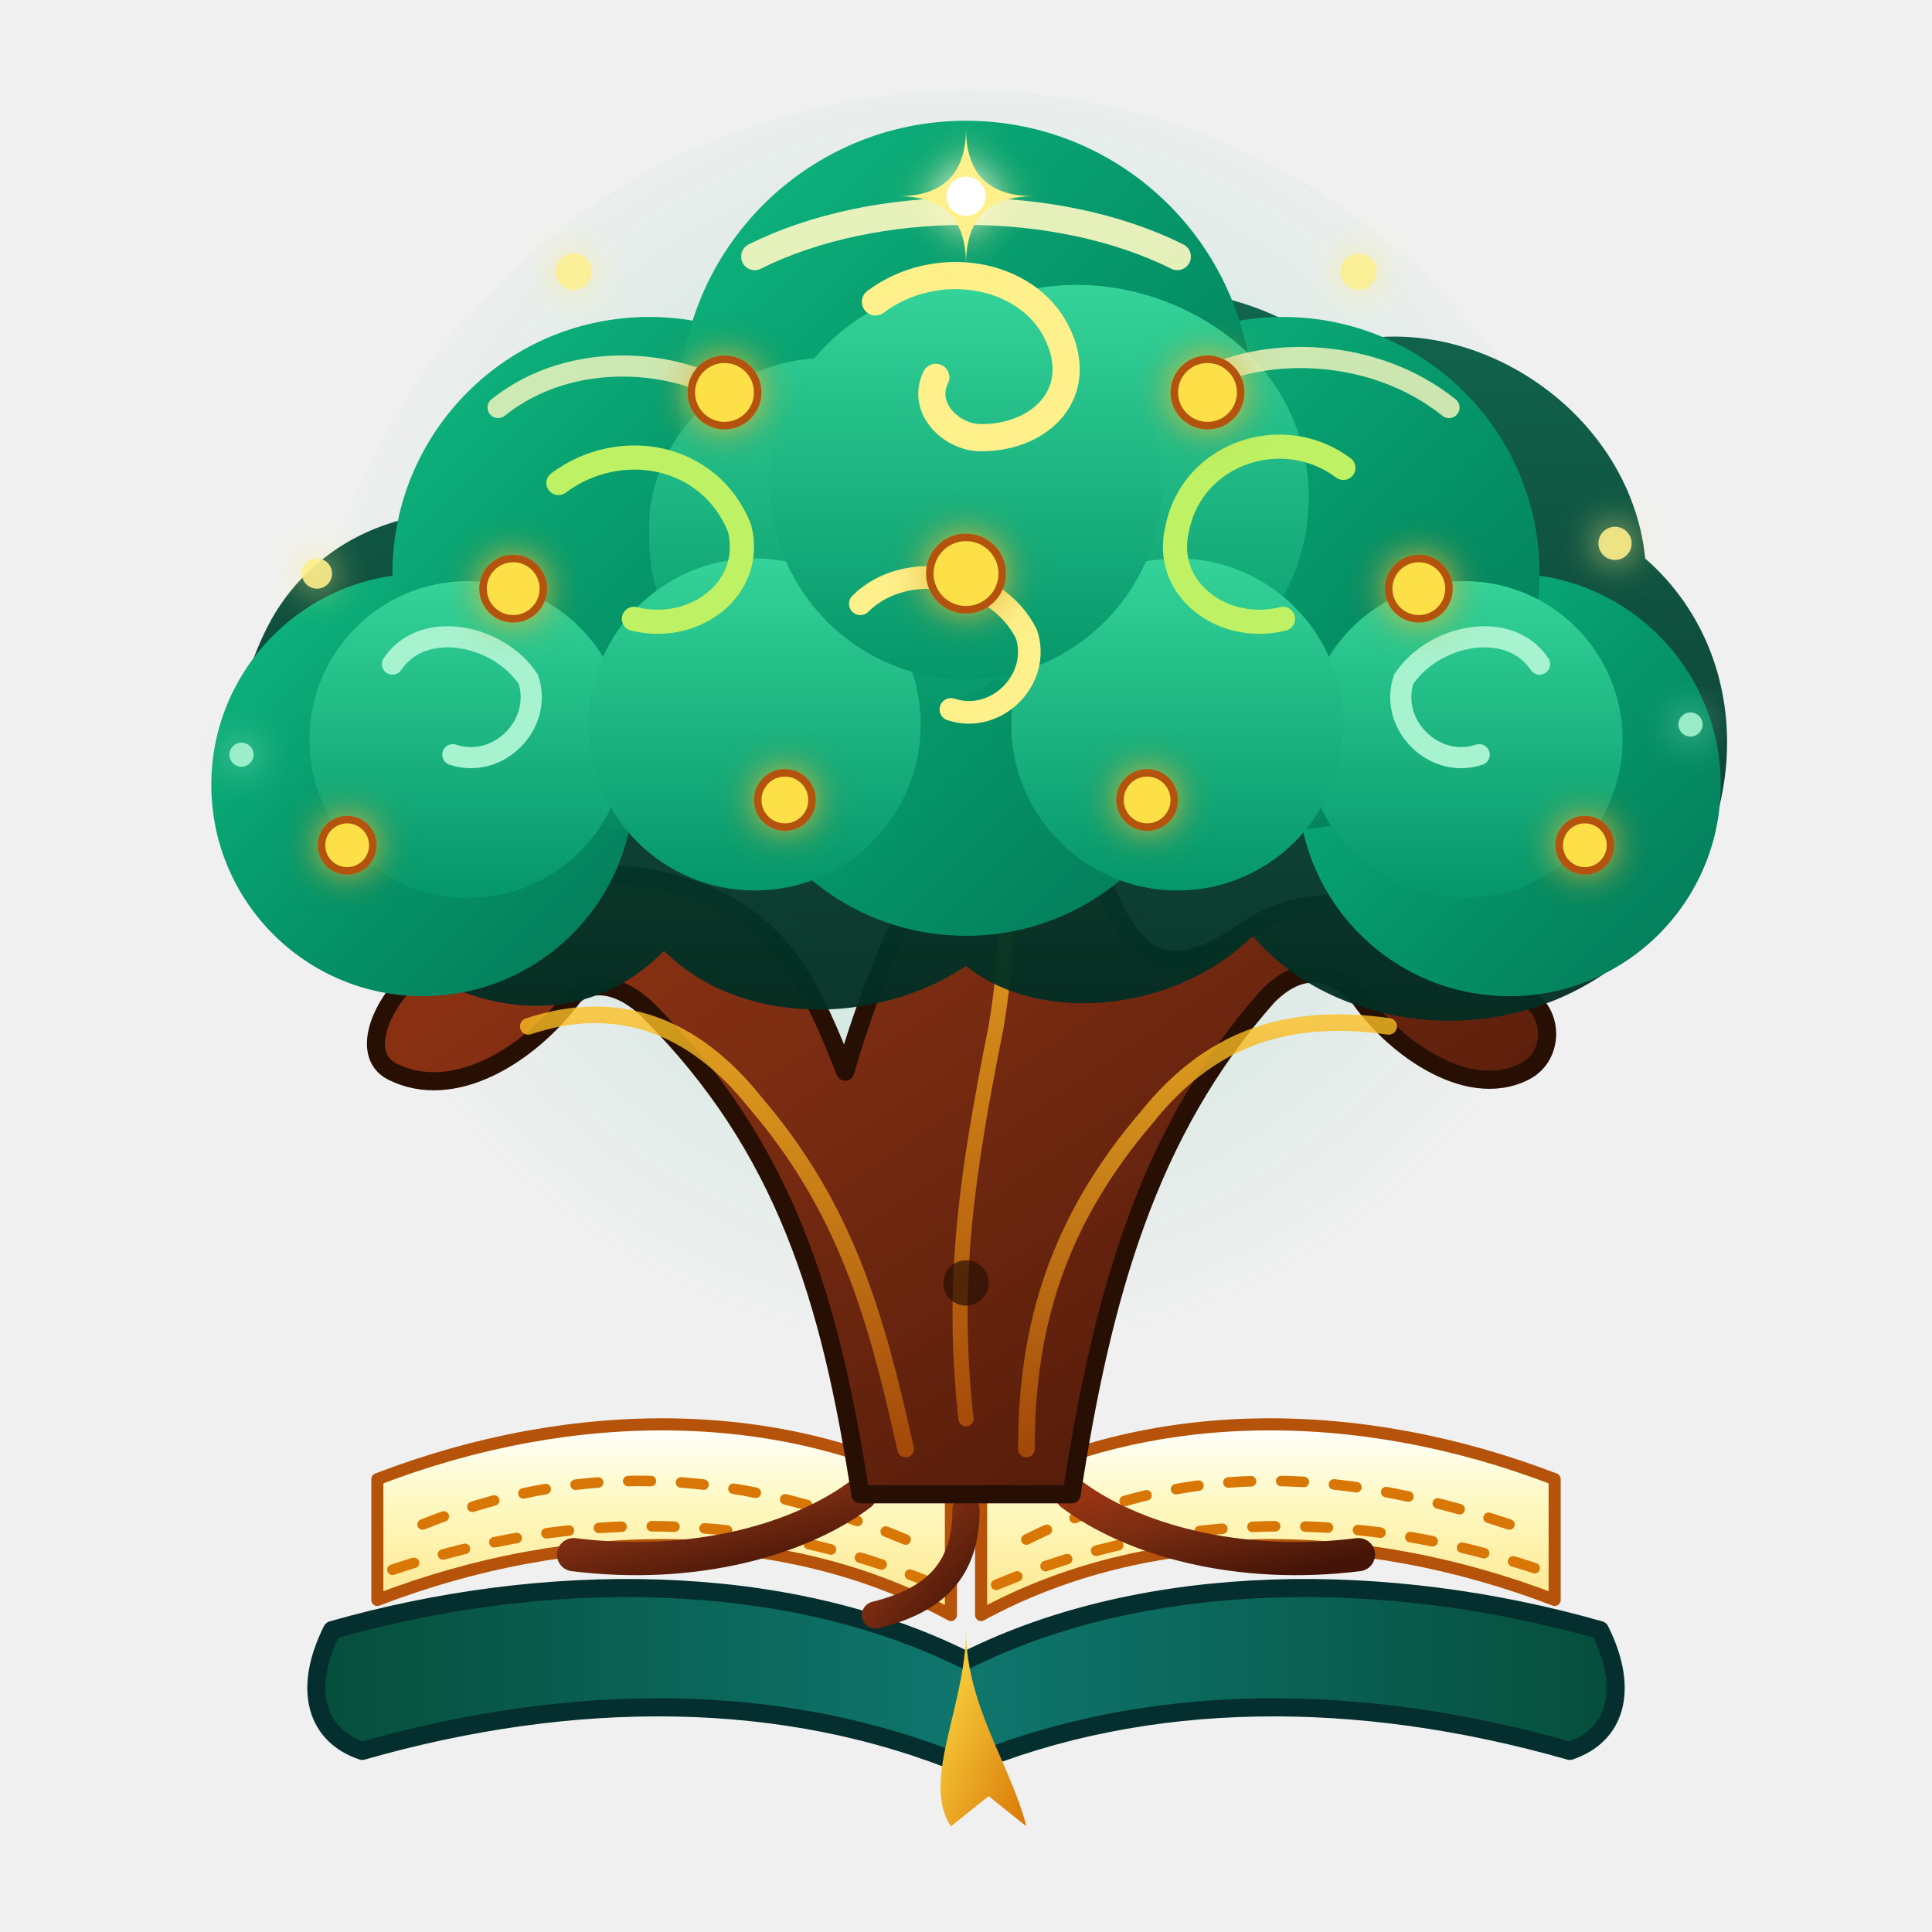
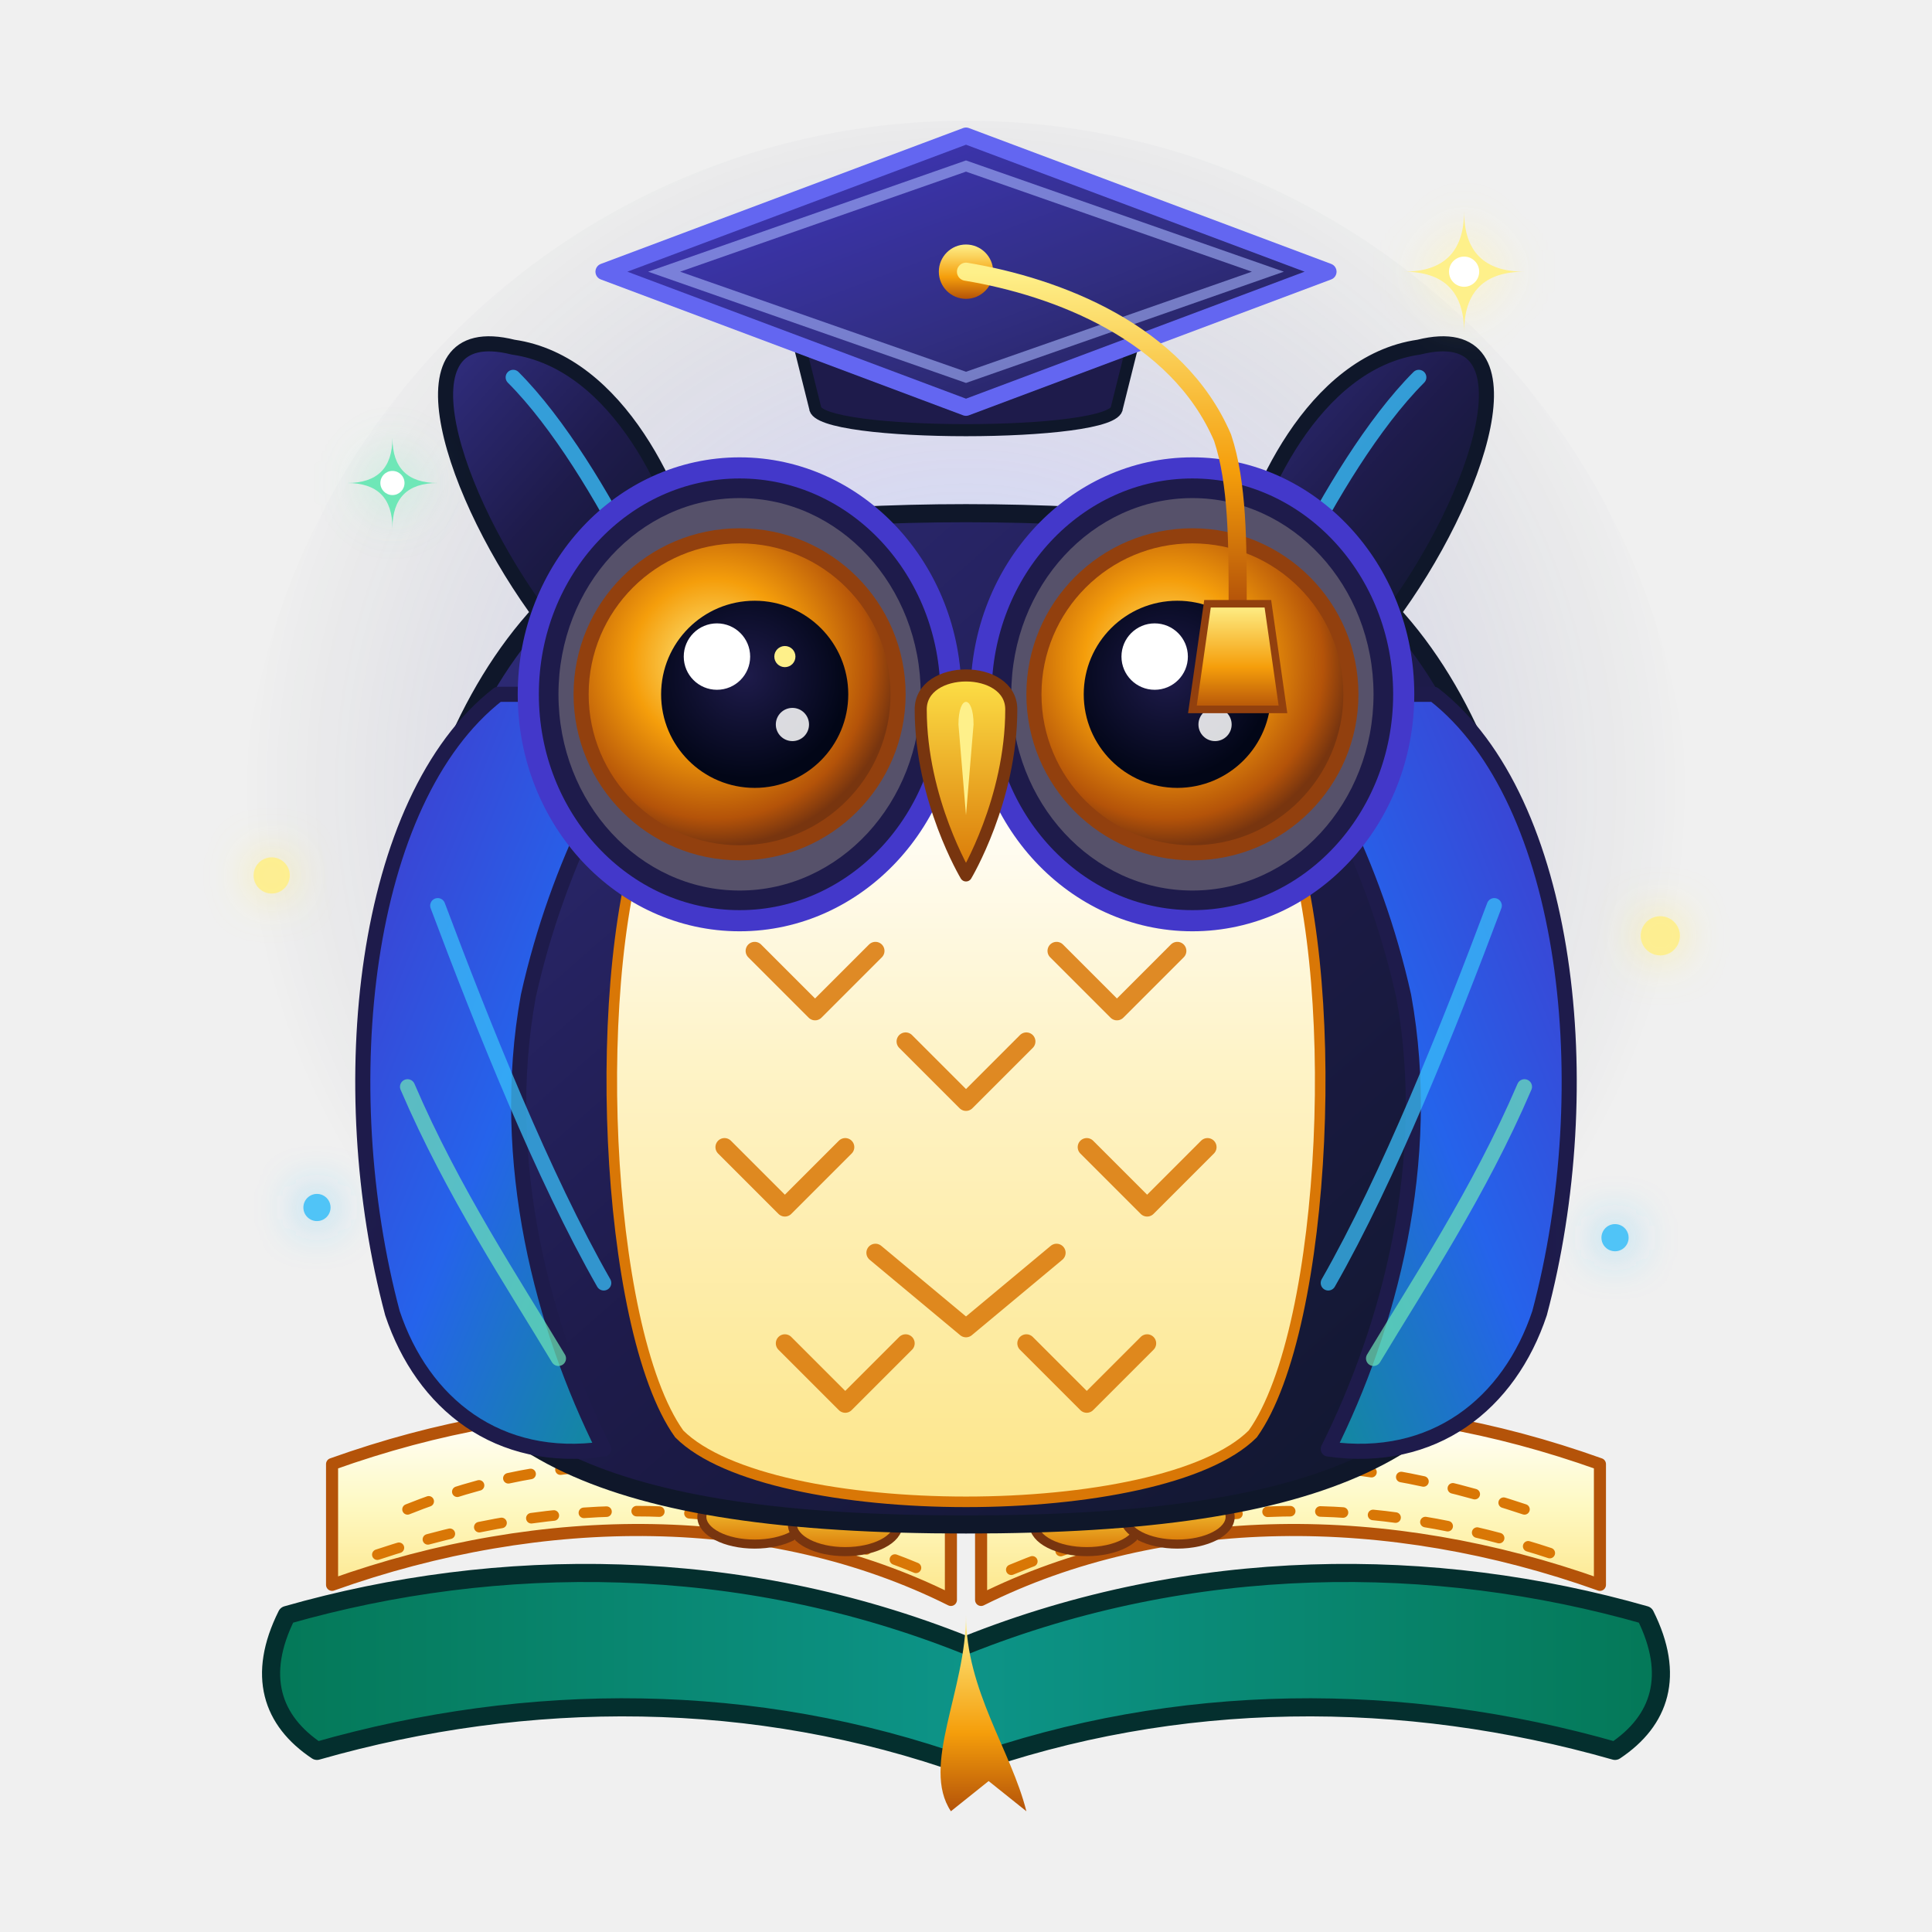
- <svg xmlns="http://www.w3.org/2000/svg" viewBox="0 0 128 128" width="128" height="128" fill="none" role="img" aria-label="Lingua - Tree of Knowledge">
+ <svg xmlns="http://www.w3.org/2000/svg" viewBox="0 0 128 128" width="128" height="128" fill="none" role="img" aria-label="Lingua - The Wise Owl">
  <defs>
-     <linearGradient id="appBgGradient" x1="0%" y1="0%" x2="100%" y2="100%">
-       <stop offset="0%" stop-color="#091E19" />
-       <stop offset="45%" stop-color="#061813" />
-       <stop offset="100%" stop-color="#0B132B" />
+     <linearGradient id="canvasBg" x1="0%" y1="0%" x2="100%" y2="100%">
+       <stop offset="0%" stop-color="#0B132B" />
+       <stop offset="45%" stop-color="#111C44" />
+       <stop offset="100%" stop-color="#062226" />
    </linearGradient>
-     <linearGradient id="appBorderGlow" x1="0%" y1="0%" x2="100%" y2="100%">
-       <stop offset="0%" stop-color="#6EE7B7" stop-opacity="0.8" />
-       <stop offset="50%" stop-color="#10B981" stop-opacity="0.3" />
-       <stop offset="100%" stop-color="#3B82F6" stop-opacity="0.5" />
+     <linearGradient id="canvasBorder" x1="0%" y1="0%" x2="100%" y2="100%">
+       <stop offset="0%" stop-color="#FDE047" stop-opacity="0.85" />
+       <stop offset="40%" stop-color="#38BDF8" stop-opacity="0.5" />
+       <stop offset="100%" stop-color="#34D399" stop-opacity="0.7" />
    </linearGradient>
-     <radialGradient id="innerAura" cx="50%" cy="45%" r="50%">
-       <stop offset="0%" stop-color="#34D399" stop-opacity="0.35" />
-       <stop offset="50%" stop-color="#10B981" stop-opacity="0.12" />
-       <stop offset="100%" stop-color="#059669" stop-opacity="0" />
+     <radialGradient id="celestialAura" cx="50%" cy="46%" r="50%">
+       <stop offset="0%" stop-color="#38BDF8" stop-opacity="0.32" />
+       <stop offset="45%" stop-color="#6366F1" stop-opacity="0.16" />
+       <stop offset="100%" stop-color="#0B132B" stop-opacity="0" />
    </radialGradient>
-     <linearGradient id="foliageShadow" x1="0" y1="0" x2="0" y2="1">
-       <stop offset="0%" stop-color="#065F46" />
-       <stop offset="100%" stop-color="#022C22" />
+     <linearGradient id="owlBodyDark" x1="0" y1="0" x2="1" y2="1">
+       <stop offset="0%" stop-color="#312E81" />
+       <stop offset="50%" stop-color="#1E1B4B" />
+       <stop offset="100%" stop-color="#0F172A" />
    </linearGradient>
-     <linearGradient id="foliageMid" x1="0" y1="0" x2="1" y2="1">
-       <stop offset="0%" stop-color="#10B981" />
-       <stop offset="50%" stop-color="#059669" />
-       <stop offset="100%" stop-color="#047857" />
+     <linearGradient id="owlWingLeft" x1="0" y1="0" x2="1" y2="1">
+       <stop offset="0%" stop-color="#4338CA" />
+       <stop offset="50%" stop-color="#2563EB" />
+       <stop offset="100%" stop-color="#0D9488" />
    </linearGradient>
-     <linearGradient id="foliageVibrant" x1="0" y1="0" x2="0" y2="1">
-       <stop offset="0%" stop-color="#34D399" />
-       <stop offset="100%" stop-color="#059669" />
+     <linearGradient id="owlWingRight" x1="1" y1="0" x2="0" y2="1">
+       <stop offset="0%" stop-color="#4338CA" />
+       <stop offset="50%" stop-color="#2563EB" />
+       <stop offset="100%" stop-color="#0D9488" />
    </linearGradient>
-     <linearGradient id="foliageSunlight" x1="0" y1="0" x2="1" y2="1">
-       <stop offset="0%" stop-color="#FEF08A" />
-       <stop offset="40%" stop-color="#A3E635" />
-       <stop offset="100%" stop-color="#10B981" />
-     </linearGradient>
-     <linearGradient id="trunkBark" x1="0" y1="0" x2="1" y2="1">
-       <stop offset="0%" stop-color="#9A3412" />
-       <stop offset="40%" stop-color="#7C2D12" />
-       <stop offset="100%" stop-color="#431407" />
-     </linearGradient>
-     <linearGradient id="trunkHighlight" x1="0" y1="0" x2="0" y2="1">
-       <stop offset="0%" stop-color="#FBBF24" />
-       <stop offset="100%" stop-color="#B45309" />
-     </linearGradient>
-     <linearGradient id="bookCover" x1="0" y1="0" x2="1" y2="0">
-       <stop offset="0%" stop-color="#064E3B" />
-       <stop offset="50%" stop-color="#0F766E" />
-       <stop offset="100%" stop-color="#064E3B" />
-     </linearGradient>
-     <linearGradient id="pageParchment" x1="0" y1="0" x2="0" y2="1">
+     <linearGradient id="owlChest" x1="0" y1="0" x2="0" y2="1">
      <stop offset="0%" stop-color="#FFFFFF" />
-       <stop offset="40%" stop-color="#FEF9C3" />
+       <stop offset="40%" stop-color="#FEF3C7" />
      <stop offset="100%" stop-color="#FDE68A" />
    </linearGradient>
-     <linearGradient id="goldAccent" x1="0" y1="0" x2="1" y2="1">
+     <radialGradient id="eyeAmber" cx="42%" cy="40%" r="58%">
+       <stop offset="0%" stop-color="#FEF08A" />
+       <stop offset="45%" stop-color="#F59E0B" />
+       <stop offset="85%" stop-color="#B45309" />
+       <stop offset="100%" stop-color="#78350F" />
+     </radialGradient>
+     <radialGradient id="eyePupil" cx="45%" cy="40%" r="55%">
+       <stop offset="0%" stop-color="#1E1B4B" />
+       <stop offset="100%" stop-color="#020617" />
+     </radialGradient>
+     <linearGradient id="beakGold" x1="0" y1="0" x2="0" y2="1">
      <stop offset="0%" stop-color="#FDE047" />
      <stop offset="100%" stop-color="#D97706" />
    </linearGradient>
-     <filter id="starGlow" x="-30%" y="-30%" width="160%" height="160%">
-       <feGaussianBlur stdDeviation="1.2" result="blur" />
+     <linearGradient id="bookCover" x1="0" y1="0" x2="1" y2="0">
+       <stop offset="0%" stop-color="#047857" />
+       <stop offset="50%" stop-color="#0D9488" />
+       <stop offset="100%" stop-color="#047857" />
+     </linearGradient>
+     <linearGradient id="bookPages" x1="0" y1="0" x2="0" y2="1">
+       <stop offset="0%" stop-color="#FFFFFF" />
+       <stop offset="50%" stop-color="#FEF9C3" />
+       <stop offset="100%" stop-color="#FDE68A" />
+     </linearGradient>
+     <linearGradient id="capGrad" x1="0" y1="0" x2="1" y2="1">
+       <stop offset="0%" stop-color="#4338CA" />
+       <stop offset="60%" stop-color="#312E81" />
+       <stop offset="100%" stop-color="#1E1B4B" />
+     </linearGradient>
+     <linearGradient id="tasselGold" x1="0" y1="0" x2="0" y2="1">
+       <stop offset="0%" stop-color="#FEF08A" />
+       <stop offset="60%" stop-color="#F59E0B" />
+       <stop offset="100%" stop-color="#B45309" />
+     </linearGradient>
+     <filter id="softGlow" x="-20%" y="-20%" width="140%" height="140%">
+       <feGaussianBlur stdDeviation="1.5" result="blur" />
      <feComposite in="SourceGraphic" in2="blur" operator="over" />
    </filter>
  </defs>
  <g transform="scale(1)">
-     <circle cx="64" cy="50" r="44" fill="url(#innerAura)" />
-     <g id="openBook">
-       <path d="M22 108 C36 104 52 104 64 110 C76 104 92 104 106 108 C108 112 107 115 104 116 C90 112 76 112 64 117 C52 112 38 112 24 116 C21 115 20 112 22 108 Z" fill="url(#bookCover)" stroke="#042F2E" stroke-width="1.2" stroke-linejoin="round" />
-       <path d="M25 106 C38 101 52 101 63 107 L63 99 C52 93 38 93 25 98 Z" fill="url(#pageParchment)" stroke="#B45309" stroke-width="0.8" stroke-linejoin="round" />
-       <path d="M26 104 C38 100 50 100 62 105" stroke="#D97706" stroke-width="0.7" stroke-linecap="round" stroke-dasharray="1.5 2" />
-       <path d="M28 101 C38 97 48 97 60 102" stroke="#D97706" stroke-width="0.7" stroke-linecap="round" stroke-dasharray="1.5 2" />
-       <path d="M65 107 C76 101 90 101 103 106 L103 98 C90 93 76 93 65 99 Z" fill="url(#pageParchment)" stroke="#B45309" stroke-width="0.8" stroke-linejoin="round" />
-       <path d="M66 105 C78 100 90 100 102 104" stroke="#D97706" stroke-width="0.7" stroke-linecap="round" stroke-dasharray="1.5 2" />
-       <path d="M68 102 C78 97 88 97 100 101" stroke="#D97706" stroke-width="0.7" stroke-linecap="round" stroke-dasharray="1.5 2" />
-       <path d="M64 108 C64 113 61 118 63 121 L65.5 119 L68 121 C67 117 64 113 64 108 Z" fill="url(#goldAccent)" />
+     <circle cx="64" cy="56" r="48" fill="url(#celestialAura)" />
+     <g id="tomeBase">
+       <path d="M19 107 C33 103 49 103 64 109 C79 103 95 103 109 107 C111 111 110 114 107 116 C93 112 78 112 64 117 C50 112 35 112 21 116 C18 114 17 111 19 107 Z" fill="url(#bookCover)" stroke="#042F2E" stroke-width="1.2" stroke-linejoin="round" />
+       <path d="M22 105 C36 100 51 100 63 106 L63 98 C50 92 36 92 22 97 Z" fill="url(#bookPages)" stroke="#B45309" stroke-width="0.8" stroke-linejoin="round" />
+       <path d="M25 103 C37 99 49 99 61 104" stroke="#D97706" stroke-width="0.7" stroke-linecap="round" stroke-dasharray="1.5 2" />
+       <path d="M27 100 C37 96 47 96 59 101" stroke="#D97706" stroke-width="0.7" stroke-linecap="round" stroke-dasharray="1.5 2" />
+       <path d="M65 106 C77 100 92 100 106 105 L106 97 C92 92 78 92 65 98 Z" fill="url(#bookPages)" stroke="#B45309" stroke-width="0.8" stroke-linejoin="round" />
+       <path d="M67 104 C79 99 91 99 103 103" stroke="#D97706" stroke-width="0.7" stroke-linecap="round" stroke-dasharray="1.5 2" />
+       <path d="M69 101 C79 96 89 96 101 100" stroke="#D97706" stroke-width="0.7" stroke-linecap="round" stroke-dasharray="1.5 2" />
+       <path d="M64 107 C64 112 61 117 63 120 L65.5 118 L68 120 C67 116 64 112 64 107 Z" fill="url(#tasselGold)" />
    </g>
-     <g id="trunkAndBranches">
-       <path d="M57 99 C53 102 46 104 38 103" stroke="url(#trunkBark)" stroke-width="2.2" stroke-linecap="round" fill="none" />
-       <path d="M71 99 C75 102 82 104 90 103" stroke="url(#trunkBark)" stroke-width="2.2" stroke-linecap="round" fill="none" />
-       <path d="M64 100 C64 104 62 106 58 107" stroke="url(#trunkBark)" stroke-width="1.8" stroke-linecap="round" fill="none" />
-       <path d="M57 99 C55 86 52 76 43 67 C41 65 39 65 38 66 C35 70 30 73 26 71 C24 70 25 67 27 65 C32 60 38 56 46 59 C52 61 54 66 56 71 C58 64 61 58 64 52 C65 50 67 48 68 46 C69 48 71 52 72 55 C74 62 76 66 82 62 C89 57 95 62 101 66 C103 67 103 70 101 71 C97 73 92 69 90 66 C88 64 86 64 84 66 C76 75 73 86 71 99 Z" fill="url(#trunkBark)" stroke="#270F04" stroke-width="1.2" stroke-linejoin="round" />
-       <path d="M60 96 C58 87 56 80 50 73 C46 68 41 66 35 68" stroke="url(#trunkHighlight)" stroke-width="1.1" stroke-linecap="round" fill="none" opacity="0.8" />
-       <path d="M68 96 C68 88 70 81 76 74 C80 69 85 67 92 68" stroke="url(#trunkHighlight)" stroke-width="1.1" stroke-linecap="round" fill="none" opacity="0.8" />
-       <path d="M64 94 C63 85 64 78 66 68 C67 62 67 56 65 53" stroke="url(#trunkHighlight)" stroke-width="1" stroke-linecap="round" fill="none" opacity="0.85" />
-       <circle cx="64" cy="85" r="1.5" fill="#270F04" opacity="0.7" />
+     <g id="owlTalons">
+       <ellipse cx="50" cy="100.5" rx="3.5" ry="1.8" fill="url(#beakGold)" stroke="#78350F" stroke-width="0.6" />
+       <ellipse cx="56" cy="101" rx="3.5" ry="1.8" fill="url(#beakGold)" stroke="#78350F" stroke-width="0.6" />
+       <ellipse cx="72" cy="101" rx="3.5" ry="1.8" fill="url(#beakGold)" stroke="#78350F" stroke-width="0.6" />
+       <ellipse cx="78" cy="100.5" rx="3.5" ry="1.8" fill="url(#beakGold)" stroke="#78350F" stroke-width="0.6" />
    </g>
-     <g id="canopyFoliage">
-       <g fill="url(#foliageShadow)" opacity="0.95">
-         <path d="M29 65 C18 64 12 52 18 41 C22 34 31 32 38 36 C42 27 53 23 62 27 C68 18 80 17 88 23 C97 20 108 27 109 37 C117 44 116 57 107 64 C99 70 88 68 83 62 C78 67 69 68 64 64 C58 68 49 68 44 63 C39 68 33 67 29 65 Z" />
+     <g id="owlBodyGroup">
+       <path d="M40 37 C48 33 80 33 88 37 C100 45 104 65 101 84 C98 96 88 101 64 101 C40 101 30 96 27 84 C24 65 28 45 40 37 Z" fill="url(#owlBodyDark)" stroke="#0F172A" stroke-width="1.2" />
+       <path d="M36 41 C30 33 26 21 34 23 C41 24 45 33 46 38 Z" fill="url(#owlBodyDark)" stroke="#0F172A" stroke-width="1" stroke-linejoin="round" />
+       <path d="M34 25 C37 28 40 33 42 37" stroke="#38BDF8" stroke-width="1" stroke-linecap="round" opacity="0.8" />
+       <path d="M92 41 C98 33 102 21 94 23 C87 24 83 33 82 38 Z" fill="url(#owlBodyDark)" stroke="#0F172A" stroke-width="1" stroke-linejoin="round" />
+       <path d="M94 25 C91 28 88 33 86 37" stroke="#38BDF8" stroke-width="1" stroke-linecap="round" opacity="0.8" />
+       <path d="M33 46 C24 53 22 72 26 87 C28 93 33 97 40 96 C36 88 33 77 35 66 C37 57 41 50 44 46 Z" fill="url(#owlWingLeft)" stroke="#1E1B4B" stroke-width="1" stroke-linejoin="round" />
+       <path d="M29 60 C32 68 36 78 40 85" stroke="#38BDF8" stroke-width="1" stroke-linecap="round" opacity="0.75" />
+       <path d="M27 72 C30 79 34 85 37 90" stroke="#6EE7B7" stroke-width="1" stroke-linecap="round" opacity="0.7" />
+       <path d="M95 46 C104 53 106 72 102 87 C100 93 95 97 88 96 C92 88 95 77 93 66 C91 57 87 50 84 46 Z" fill="url(#owlWingRight)" stroke="#1E1B4B" stroke-width="1" stroke-linejoin="round" />
+       <path d="M99 60 C96 68 92 78 88 85" stroke="#38BDF8" stroke-width="1" stroke-linecap="round" opacity="0.75" />
+       <path d="M101 72 C98 79 94 85 91 90" stroke="#6EE7B7" stroke-width="1" stroke-linecap="round" opacity="0.7" />
+       <path d="M43 54 C47 50 81 50 85 54 C89 64 88 88 83 95 C77 101 51 101 45 95 C40 88 39 64 43 54 Z" fill="url(#owlChest)" stroke="#D97706" stroke-width="0.7" />
+       <g stroke="#D97706" stroke-width="1.2" stroke-linecap="round" stroke-linejoin="round" opacity="0.85">
+         <path d="M50 63 L54 67 L58 63" />
+         <path d="M70 63 L74 67 L78 63" />
+         <path d="M60 69 L64 73 L68 69" />
+         <path d="M48 76 L52 80 L56 76" />
+         <path d="M72 76 L76 80 L80 76" />
+         <path d="M58 83 L64 88 L70 83" />
+         <path d="M52 89 L56 93 L60 89" />
+         <path d="M68 89 L72 93 L76 89" />
      </g>
-       <g fill="url(#foliageMid)">
-         <circle cx="28" cy="52" r="14" />
-         <circle cx="100" cy="52" r="14" />
-         <circle cx="43" cy="38" r="17" />
-         <circle cx="85" cy="38" r="17" />
-         <circle cx="64" cy="27" r="19" />
-         <circle cx="64" cy="46" r="16" />
+     </g>
+     <g id="owlFace">
+       <ellipse cx="49" cy="46" rx="14" ry="15" fill="#1E1B4B" stroke="#4338CA" stroke-width="1.4" />
+       <ellipse cx="79" cy="46" rx="14" ry="15" fill="#1E1B4B" stroke="#4338CA" stroke-width="1.4" />
+       <ellipse cx="49" cy="46" rx="12" ry="13" fill="#FEF3C7" opacity="0.25" />
+       <ellipse cx="79" cy="46" rx="12" ry="13" fill="#FEF3C7" opacity="0.25" />
+       <circle cx="49" cy="46" r="10.5" fill="url(#eyeAmber)" stroke="#92400E" stroke-width="1" />
+       <circle cx="50" cy="46" r="6.2" fill="url(#eyePupil)" />
+       <circle cx="47.5" cy="43.5" r="2.2" fill="#FFFFFF" />
+       <circle cx="52.5" cy="48" r="1.1" fill="#FFFFFF" opacity="0.85" />
+       <circle cx="52" cy="43.5" r="0.7" fill="#FEF08A" />
+       <circle cx="79" cy="46" r="10.5" fill="url(#eyeAmber)" stroke="#92400E" stroke-width="1" />
+       <circle cx="78" cy="46" r="6.2" fill="url(#eyePupil)" />
+       <circle cx="76.5" cy="43.5" r="2.2" fill="#FFFFFF" />
+       <circle cx="80.5" cy="48" r="1.1" fill="#FFFFFF" opacity="0.85" />
+       <circle cx="81" cy="43.5" r="0.7" fill="#FEF08A" />
+       <path d="M61 47 C61 44 67 44 67 47 C67 53 64 58 64 58 C64 58 61 53 61 47 Z" fill="url(#beakGold)" stroke="#78350F" stroke-width="0.8" stroke-linejoin="round" />
+       <path d="M63.5 48 C63.5 46 64.5 46 64.5 48 L64 54 Z" fill="#FEF08A" />
+     </g>
+     <g id="scholarCap">
+       <path d="M53 23 C53 19 75 19 75 23 L74 27 C74 29 54 29 54 27 Z" fill="#1E1B4B" stroke="#0F172A" stroke-width="0.8" />
+       <polygon points="64,9 88,18 64,27 40,18" fill="url(#capGrad)" stroke="#6366F1" stroke-width="1.1" stroke-linejoin="round" />
+       <polygon points="64,11 84,18 64,25 44,18" fill="none" stroke="#A5B4FC" stroke-width="0.7" opacity="0.6" />
+       <circle cx="64" cy="18" r="1.8" fill="url(#tasselGold)" />
+       <path d="M64 18 C70 19 78 22 81 29 C82 32 82 36 82 40" stroke="url(#tasselGold)" stroke-width="1.2" stroke-linecap="round" fill="none" />
+       <polygon points="80,40 84,40 85,47 79,47" fill="url(#tasselGold)" stroke="#92400E" stroke-width="0.5" />
+     </g>
+     <g id="starlightSparks" filter="url(#softGlow)">
+       <g transform="translate(97, 18)">
+         <path d="M0 -4 Q0 0 4 0 Q0 0 0 4 Q0 0 -4 0 Q0 0 0 -4 Z" fill="#FEF08A" />
+         <circle cx="0" cy="0" r="1" fill="#FFFFFF" />
      </g>
-       <g fill="url(#foliageVibrant)">
-         <path d="M43 35 C43 27 52 21 60 25 C64 18 74 17 81 22 C88 27 88 36 84 41 C80 47 72 48 66 45 C60 49 52 48 47 44 C43 41 43 37 43 35 Z" />
-         <circle cx="31" cy="49" r="10.5" />
-         <circle cx="97" cy="49" r="10.5" />
-         <circle cx="50" cy="48" r="11" />
-         <circle cx="78" cy="48" r="11" />
-         <circle cx="64" cy="32" r="13" />
+       <g transform="translate(26, 32)">
+         <path d="M0 -3 Q0 0 3 0 Q0 0 0 3 Q0 0 -3 0 Q0 0 0 -3 Z" fill="#6EE7B7" />
+         <circle cx="0" cy="0" r="0.8" fill="#FFFFFF" />
      </g>
-       <g fill="none" stroke-linecap="round">
-         <path d="M58 20 C62 17 68 18 70 22 C72 26 69 29 65 29 C63 29 61 27 62 25" stroke="#FEF08A" stroke-width="1.8" />
-         <path d="M37 32 C41 29 47 30 49 35 C50 39 46 42 42 41" stroke="#BEF264" stroke-width="1.6" />
-         <path d="M89 31 C85 28 79 30 78 35 C77 39 81 42 85 41" stroke="#BEF264" stroke-width="1.6" />
-         <path d="M26 44 C28 41 33 42 35 45 C36 48 33 51 30 50" stroke="#A7F3D0" stroke-width="1.4" />
-         <path d="M102 44 C100 41 95 42 93 45 C92 48 95 51 98 50" stroke="#A7F3D0" stroke-width="1.4" />
-         <path d="M57 40 C60 37 66 38 68 42 C69 45 66 48 63 47" stroke="#FEF08A" stroke-width="1.5" />
-         <path d="M50 17 C58 13 70 13 78 17" stroke="#FEF9C3" stroke-width="1.8" opacity="0.9" />
-         <path d="M33 27 C38 23 45 24 48 26" stroke="#FEF9C3" stroke-width="1.4" opacity="0.8" />
-         <path d="M80 25 C84 23 91 23 96 27" stroke="#FEF9C3" stroke-width="1.4" opacity="0.8" />
-       </g>
-       <ellipse cx="64" cy="22" rx="14" ry="7" fill="url(#foliageHighlight)" />
-       <ellipse cx="43" cy="33" rx="9" ry="5" fill="url(#foliageHighlight)" />
-       <ellipse cx="85" cy="33" rx="9" ry="5" fill="url(#foliageHighlight)" />
-     </g>
-     <g id="wisdomStars" filter="url(#starGlow)">
-       <g transform="translate(64, 13)">
-         <path d="M0 -4.5 Q0 0 4.5 0 Q0 0 0 4.5 Q0 0 -4.5 0 Q0 0 0 -4.5 Z" fill="#FEF08A" />
-         <circle cx="0" cy="0" r="1.3" fill="#FFFFFF" />
-       </g>
-       <circle cx="48" cy="26" r="2.2" fill="#FDE047" stroke="#B45309" stroke-width="0.5" />
-       <circle cx="80" cy="26" r="2.2" fill="#FDE047" stroke="#B45309" stroke-width="0.5" />
-       <circle cx="34" cy="39" r="2" fill="#FDE047" stroke="#B45309" stroke-width="0.5" />
-       <circle cx="94" cy="39" r="2" fill="#FDE047" stroke="#B45309" stroke-width="0.5" />
-       <circle cx="64" cy="38" r="2.4" fill="#FDE047" stroke="#B45309" stroke-width="0.5" />
-       <circle cx="52" cy="53" r="1.8" fill="#FDE047" stroke="#B45309" stroke-width="0.5" />
-       <circle cx="76" cy="53" r="1.8" fill="#FDE047" stroke="#B45309" stroke-width="0.5" />
-       <circle cx="23" cy="56" r="1.7" fill="#FDE047" stroke="#B45309" stroke-width="0.5" />
-       <circle cx="105" cy="56" r="1.7" fill="#FDE047" stroke="#B45309" stroke-width="0.5" />
-       <circle cx="21" cy="38" r="1" fill="#FEF08A" opacity="0.9" />
-       <circle cx="107" cy="36" r="1.1" fill="#FEF08A" opacity="0.9" />
-       <circle cx="38" cy="18" r="1.2" fill="#FEF08A" opacity="0.8" />
-       <circle cx="90" cy="18" r="1.2" fill="#FEF08A" opacity="0.8" />
-       <circle cx="16" cy="50" r="0.8" fill="#A7F3D0" opacity="0.9" />
-       <circle cx="112" cy="48" r="0.8" fill="#A7F3D0" opacity="0.9" />
+       <circle cx="18" cy="58" r="1.2" fill="#FEF08A" opacity="0.9" />
+       <circle cx="110" cy="62" r="1.3" fill="#FEF08A" opacity="0.9" />
+       <circle cx="21" cy="80" r="0.9" fill="#38BDF8" opacity="0.85" />
+       <circle cx="107" cy="82" r="0.9" fill="#38BDF8" opacity="0.85" />
    </g>
  </g>
</svg>
